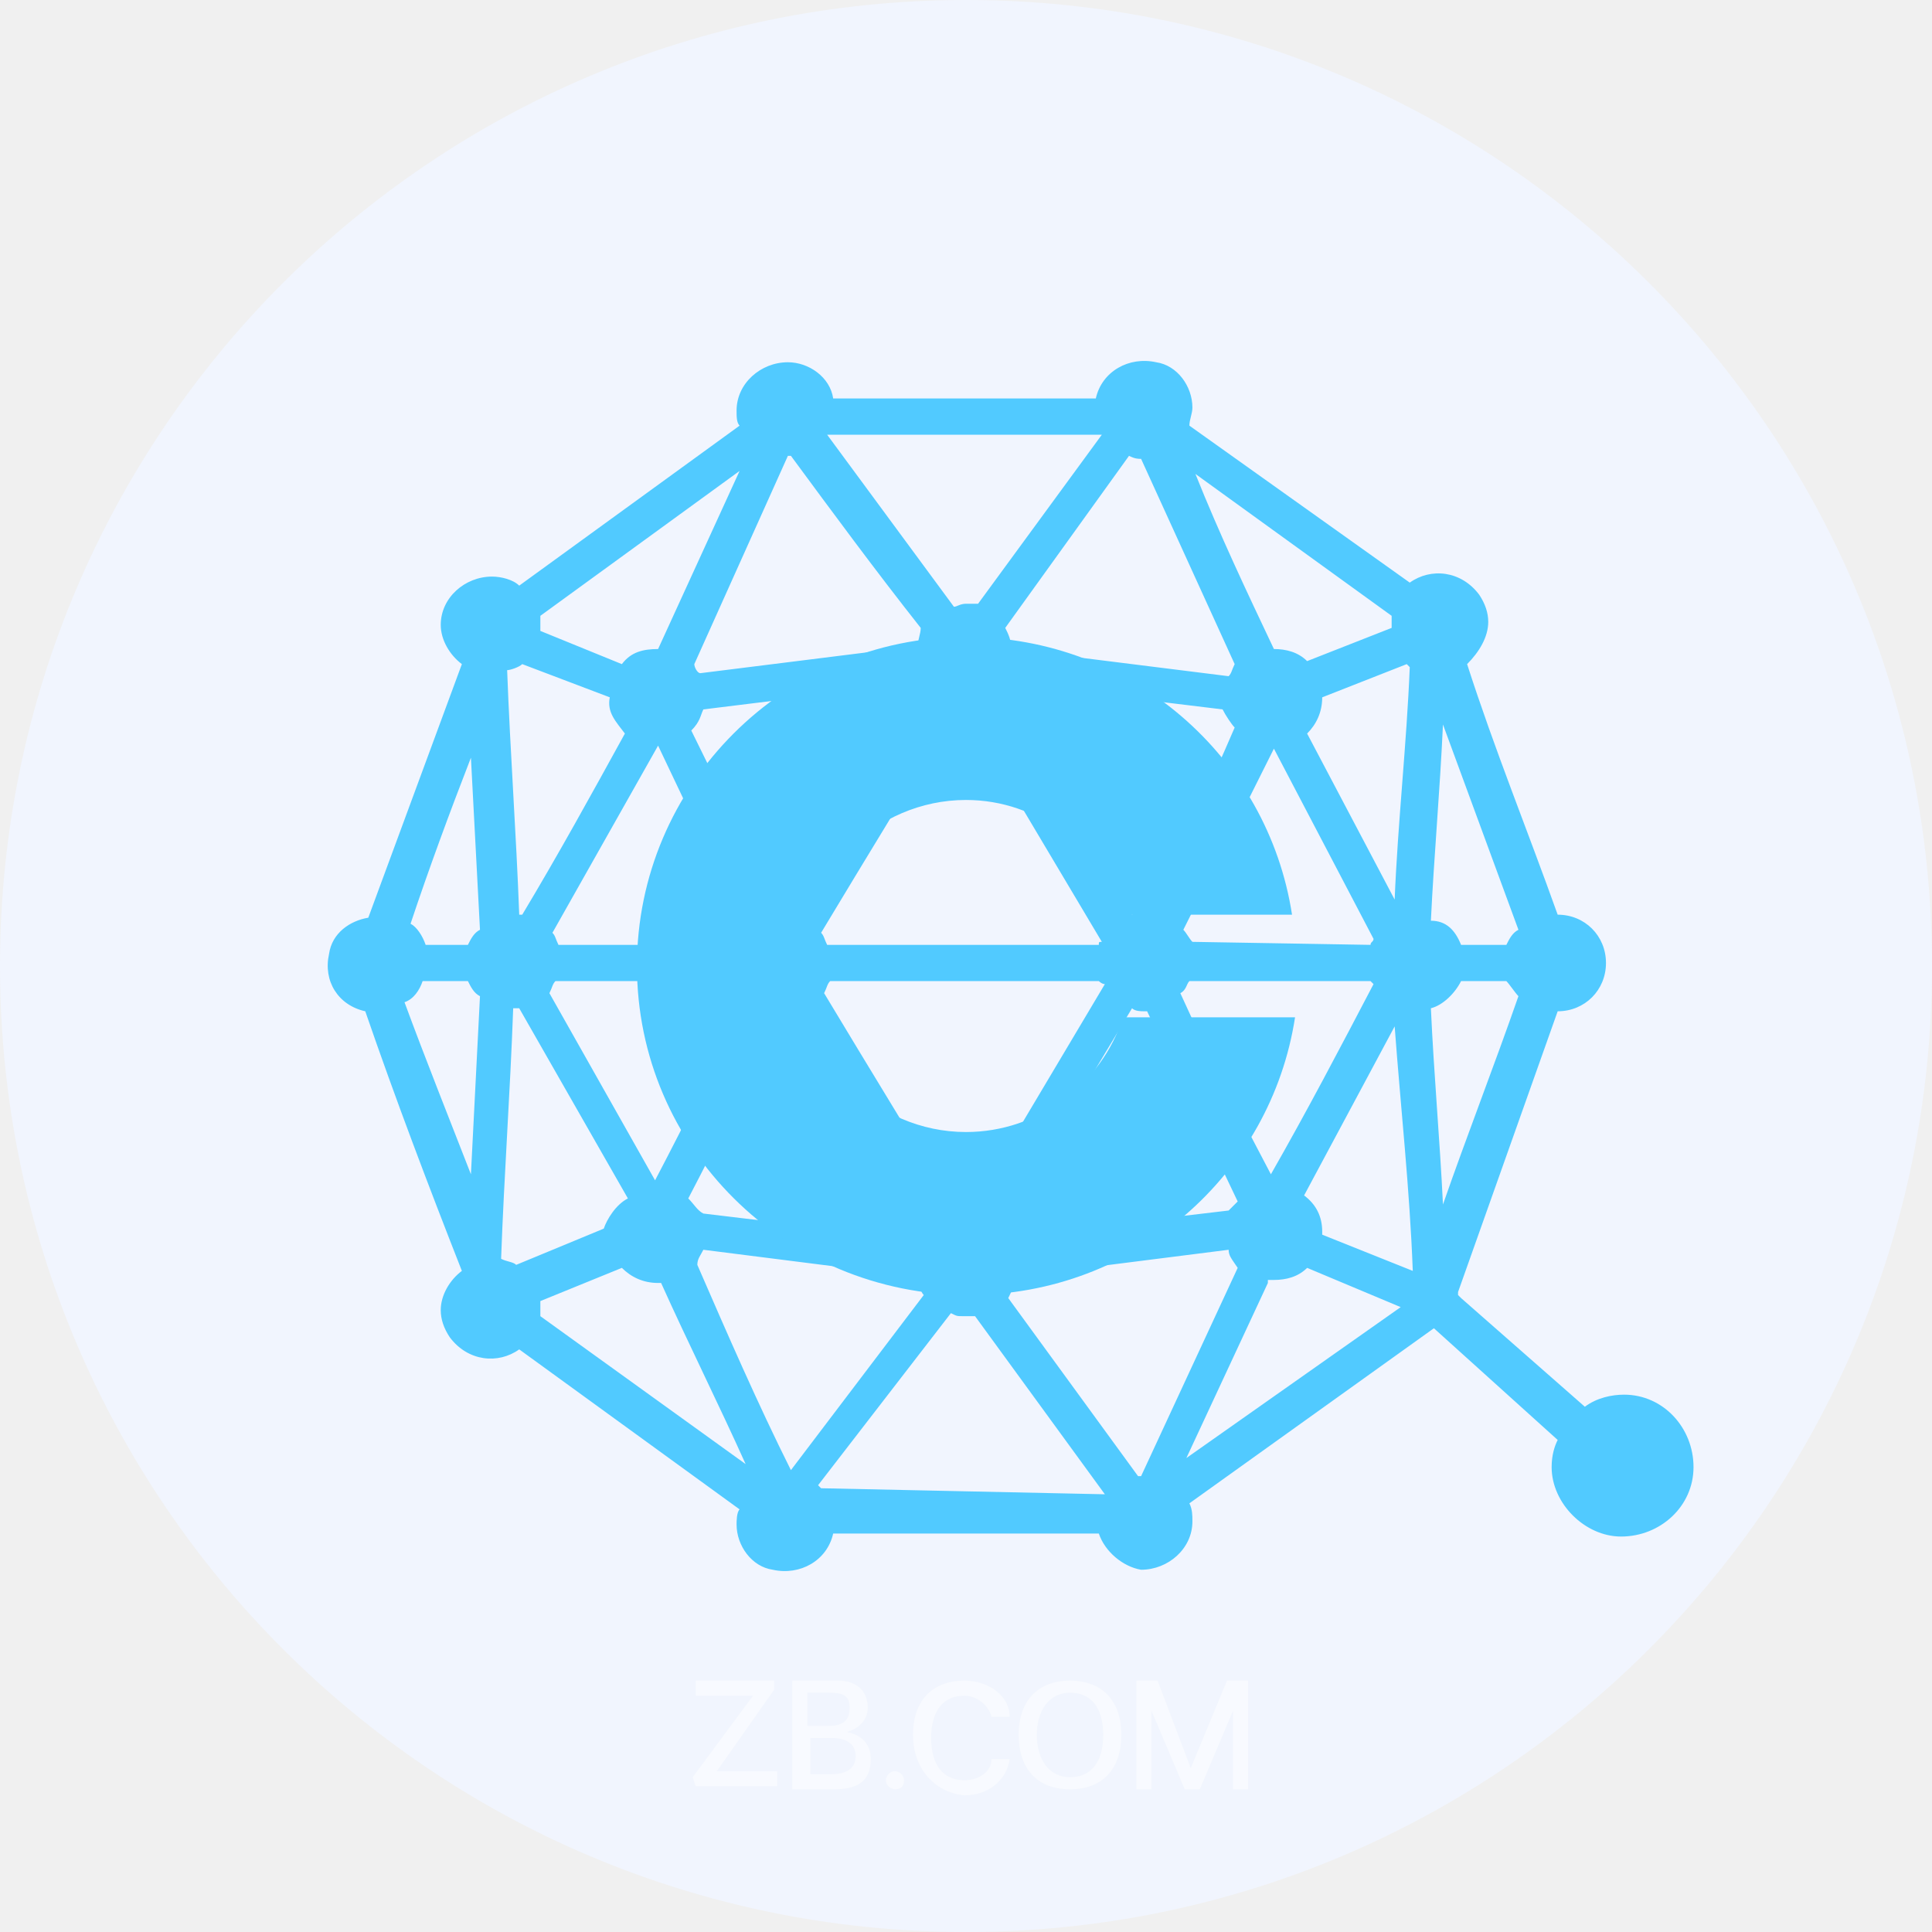
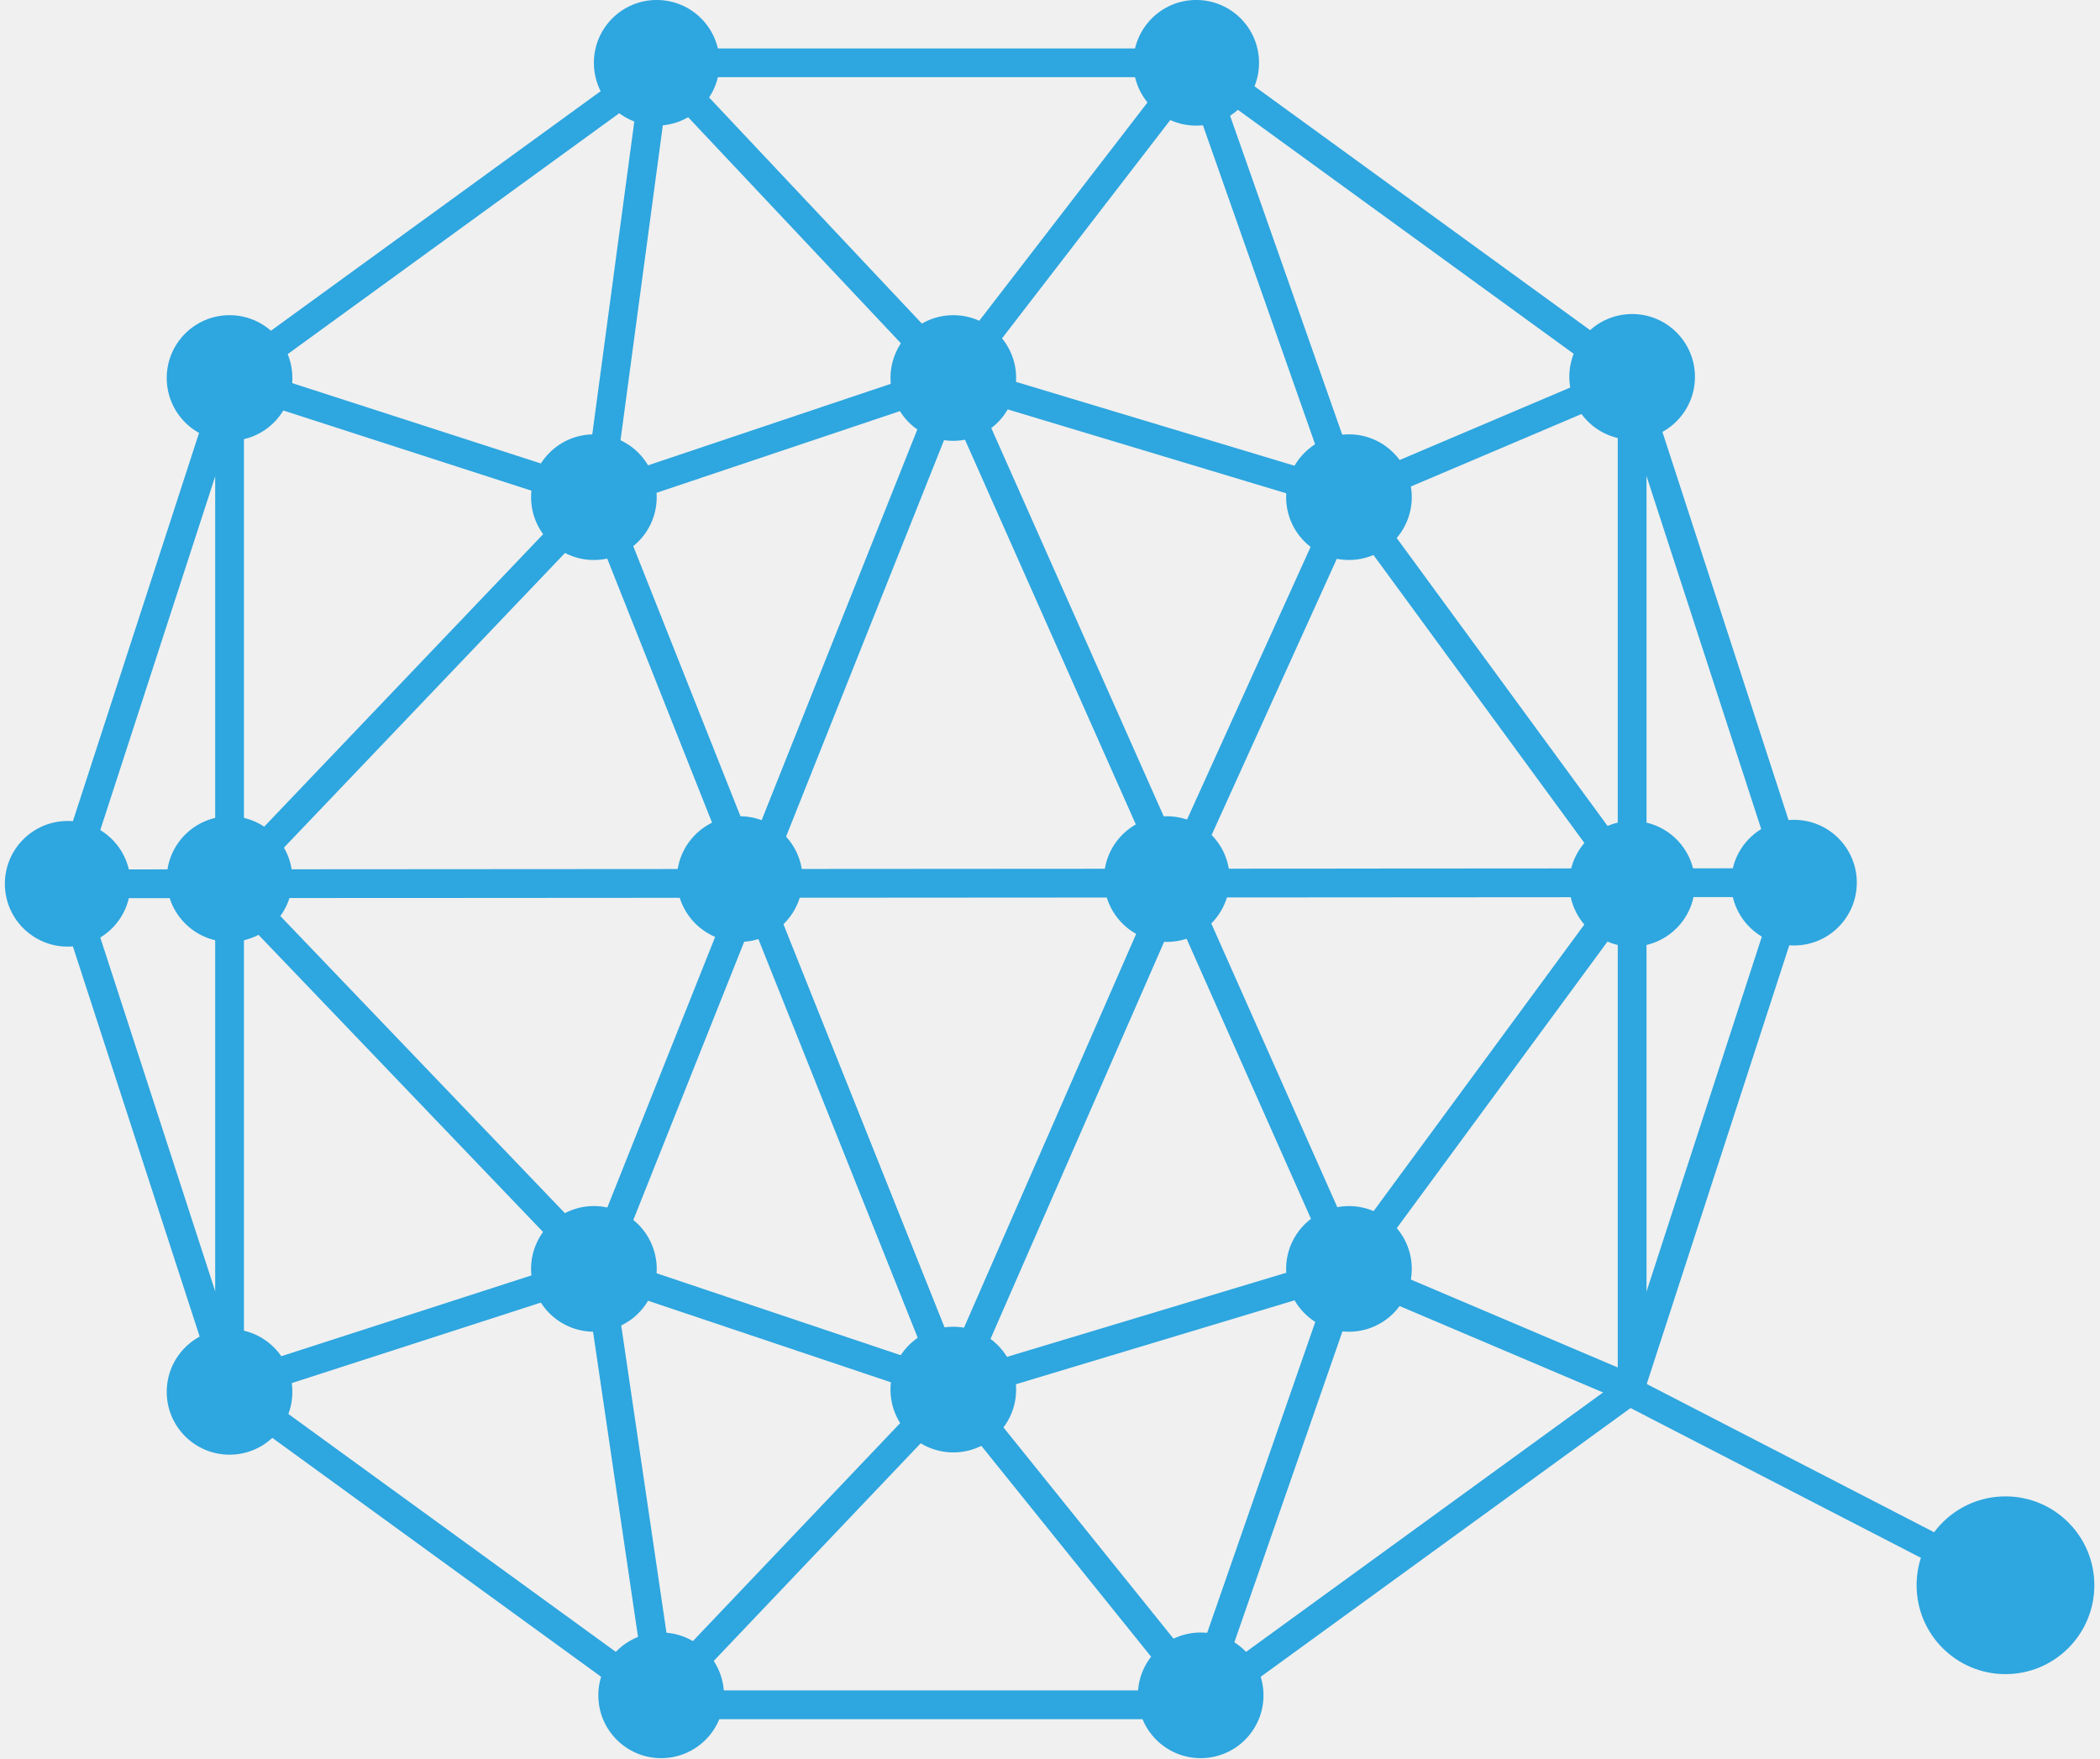
- <svg xmlns="http://www.w3.org/2000/svg" version="1.1" id="图层_1" x="0px" y="0px" viewBox="0 0 64 64" style="enable-background:new 0 0 64 64;" xml:space="preserve">
-   <style type="text/css">
- 	.st0{fill:#F1F5FE;}
- 	.st1{fill:#51CAFF;}
- 	.st2{opacity:0.5;}
- 	.st3{fill:#FFFFFF;}
- </style>
-   <g id="Page-1">
-     <g id="Artboard" transform="translate(-977, -282)">
-       <g id="QC" transform="translate(977, 282)">
-         <circle id="Oval" class="st0" cx="32" cy="32" r="32" />
-         <path id="path-1" class="st1" d="M40.7,41.4l-7.1,0.9c0,0.3-0.1,0.5-0.2,0.7l4.3,5.9h0.1l3.2-6.9C40.8,41.7,40.7,41.6,40.7,41.4z      M41,39.8L38,33.5h-0.1c-0.1,0-0.3,0-0.4-0.1l-4.5,7.5l0.1,0.1l7.6-0.9C40.8,40,40.9,39.9,41,39.8z M43.2,39.6     c0.4,0.3,0.6,0.7,0.6,1.2c0,0,0,0,0,0.1l3,1.2c-0.1-2.7-0.4-5.4-0.6-8.1L43.2,39.6z M42,42.5l-2.7,5.8l7.1-5L43.3,42     c-0.3,0.3-0.7,0.4-1.1,0.4H42z M40.7,22.4c0.1-0.1,0.1-0.2,0.2-0.4l-3.1-6.8c-0.1,0-0.2,0-0.4-0.1l-4.1,5.7     c0.1,0.2,0.2,0.4,0.2,0.7L40.7,22.4z M40.9,24.1c-0.1-0.1-0.3-0.4-0.4-0.6l-7.4-0.9L33,22.8l4.5,7.5c0.1-0.1,0.3-0.1,0.4-0.1H38     C39,28.3,40,26.2,40.9,24.1z M43.8,23.1C43.8,23.1,43.8,23.1,43.8,23.1c0,0.5-0.2,0.9-0.5,1.2l2.9,5.5c0.1-2.5,0.4-5.2,0.5-7.7     L46.6,22L43.8,23.1z M42.2,21.5c0.4,0,0.8,0.1,1.1,0.4l2.8-1.1c0-0.1,0-0.1,0-0.2s0-0.1,0-0.2l-6.5-4.7     C40.4,17.7,41.3,19.6,42.2,21.5z M23.3,40.2l7.5,0.9l0.1-0.1l-4.7-7.6H26h-0.1c-1,2.1-2,4.2-3.1,6.3C23,39.9,23.1,40.1,23.3,40.2     z M23.1,41.9c1,2.3,2,4.6,3.1,6.8l4.4-5.8c-0.1-0.1-0.2-0.4-0.2-0.6l-7.1-0.9C23.2,41.6,23.1,41.7,23.1,41.9z M20.8,39.7     l-3.6-6.3H17c-0.1,2.8-0.3,5.5-0.4,8.3c0.2,0.1,0.4,0.1,0.5,0.2l2.9-1.2C20.1,40.4,20.4,39.9,20.8,39.7z M20.6,42l-2.7,1.1     c0,0.1,0,0.2,0,0.3s0,0.1,0,0.2l6.8,4.9c-0.9-2-1.9-4-2.8-6h-0.1C21.3,42.5,20.9,42.3,20.6,42z M23.2,22.3l7.2-0.9     c0-0.2,0.1-0.4,0.1-0.6c-1.5-1.9-2.9-3.8-4.3-5.7c-0.1,0-0.1,0-0.1,0L23,22C23,22.1,23.1,22.3,23.2,22.3z M23.3,23.5     c-0.1,0.2-0.1,0.4-0.4,0.7l3,6.1H26h0.2l4.5-7.6l-0.1-0.1L23.3,23.5z M20.2,23.1L17.3,22c-0.1,0.1-0.4,0.2-0.5,0.2     c0.1,2.7,0.3,5.4,0.4,8.1h0.1c1.2-2,2.3-4,3.4-6C20.4,23.9,20.1,23.6,20.2,23.1z M20.6,22c0.3-0.4,0.7-0.5,1.2-0.5l2.7-5.9     l-6.6,4.8c0,0.1,0,0.1,0,0.2s0,0.2,0,0.3L20.6,22z M36.4,50.8h-8.8c-0.2,0.9-1.1,1.4-2,1.2c-0.7-0.1-1.2-0.8-1.2-1.5     c0-0.1,0-0.4,0.1-0.5l-7.3-5.3c-0.7,0.5-1.7,0.4-2.3-0.4c-0.2-0.3-0.3-0.6-0.3-0.9c0-0.5,0.3-1,0.7-1.3c-1.1-2.8-2.2-5.7-3.2-8.6     c-0.9-0.2-1.4-1-1.2-1.9c0.1-0.7,0.7-1.1,1.3-1.2l3.1-8.4c-0.4-0.3-0.7-0.8-0.7-1.3c0-0.9,0.8-1.6,1.7-1.6c0.3,0,0.7,0.1,0.9,0.3     l7.3-5.3c-0.1-0.1-0.1-0.3-0.1-0.5c0-0.9,0.8-1.6,1.7-1.6c0.7,0,1.4,0.5,1.5,1.2h8.7c0.2-0.9,1.1-1.4,2-1.2     c0.7,0.1,1.2,0.8,1.2,1.5c0,0.2-0.1,0.4-0.1,0.6l7.3,5.2c0.7-0.5,1.7-0.4,2.3,0.4c0.2,0.3,0.3,0.6,0.3,0.9c0,0.5-0.3,1-0.7,1.4     c0.9,2.8,2,5.5,3,8.3c0.9,0,1.6,0.7,1.6,1.6c0,0.9-0.7,1.6-1.6,1.6c-1.1,3.1-2.2,6.2-3.3,9.3c0,0,0,0,0,0.1l0.1,0.1l4.1,3.6     c0.4-0.3,0.9-0.4,1.3-0.4c1.3,0,2.3,1.1,2.3,2.4s-1.1,2.3-2.4,2.3c-1.2,0-2.3-1.1-2.3-2.3c0-0.4,0.1-0.7,0.2-0.9L47.5,44     l-8.1,5.8c0.1,0.2,0.1,0.4,0.1,0.6c0,0.9-0.8,1.6-1.7,1.6C37.2,51.9,36.6,51.4,36.4,50.8z M36.6,49.5l-4.3-5.9     c-0.1,0-0.2,0-0.4,0s-0.2,0-0.4-0.1l-4.4,5.7c0.1,0.1,0.1,0.1,0.1,0.1L36.6,49.5z M31.6,20.1c0.1,0,0.2-0.1,0.4-0.1s0.2,0,0.4,0     l4.1-5.6h-9.1L31.6,20.1z M45.4,32.5h-6c-0.1,0.1-0.1,0.3-0.3,0.4c0.9,2,2,4.1,3,6c1.2-2.1,2.3-4.2,3.4-6.3     C45.5,32.6,45.5,32.6,45.4,32.5z M45.4,31.3c0-0.1,0.1-0.1,0.1-0.2l-3.3-6.3l-3,6c0.1,0.1,0.2,0.3,0.3,0.4L45.4,31.3z M48.4,32.5     c-0.2,0.4-0.6,0.8-1,0.9c0.1,2.2,0.3,4.4,0.4,6.5c0.8-2.3,1.7-4.6,2.5-6.9c-0.1-0.1-0.3-0.4-0.4-0.5H48.4z M48.4,31.3h1.5     c0.1-0.2,0.2-0.4,0.4-0.5l-2.5-6.8c-0.1,2.2-0.3,4.4-0.4,6.5C47.9,30.5,48.2,30.8,48.4,31.3z M36.4,32.5h-8.9     c-0.1,0.1-0.1,0.2-0.2,0.4c1.5,2.5,3.1,5.1,4.6,7.6l4.7-7.9C36.5,32.6,36.4,32.5,36.4,32.5z M36.4,31.3c0-0.1,0-0.1,0.1-0.1     l-4.7-7.9c-1.5,2.5-3.1,5.1-4.6,7.6c0.1,0.1,0.1,0.2,0.2,0.4H36.4z M24.7,32.9c-0.1-0.1-0.2-0.3-0.3-0.4h-6     c-0.1,0.1-0.1,0.2-0.2,0.4l3.5,6.2C22.8,37,23.8,35,24.7,32.9z M24.7,30.8l-2.9-6.1l-3.5,6.2c0.1,0.1,0.1,0.2,0.2,0.4h6     C24.6,31.1,24.7,31,24.7,30.8z M15.5,32.5H14c-0.1,0.3-0.3,0.6-0.6,0.7c0.7,1.9,1.5,3.9,2.2,5.7l0.3-5.9     C15.7,32.9,15.6,32.7,15.5,32.5z M15.5,31.3c0.1-0.2,0.2-0.4,0.4-0.5l-0.3-5.7c-0.7,1.8-1.4,3.7-2,5.5c0.2,0.1,0.4,0.4,0.5,0.7     H15.5z" />
-         <g id="Group" transform="translate(22.54546, 55.27273)" class="st2">
-           <polygon id="Shape" class="st3" points="0.4,3.6 2.4,0.9 2.4,0.9 0.5,0.9 0.5,0.4 3.1,0.4 3.1,0.7 1.2,3.4 1.2,3.4 3.2,3.4       3.2,3.9 0.5,3.9     " />
-           <path id="Shape_1_" class="st3" d="M3.7,4V0.4h1.5c0.7,0,1,0.4,1,0.9c0,0.4-0.3,0.7-0.7,0.8C6,2.2,6.3,2.5,6.3,3      c0,0.7-0.4,1-1.2,1H3.7z M4.2,1.9h0.7c0.5,0,0.7-0.2,0.7-0.6S5.4,0.8,4.9,0.8H4.2V1.9z M5,3.5c0.5,0,0.8-0.2,0.8-0.6      S5.5,2.3,5,2.3H4.3v1.2H5z" />
-           <path id="Shape_2_" class="st3" d="M6.8,3.7c0-0.1,0.1-0.3,0.3-0.3c0.1,0,0.3,0.1,0.3,0.3C7.4,3.9,7.3,4,7.1,4      C7,4,6.8,3.9,6.8,3.7z" />
-           <path id="Shape_3_" class="st3" d="M7.7,2.2c0-1.2,0.7-1.8,1.7-1.8c0.8,0,1.5,0.5,1.5,1.2h-0.6c-0.1-0.4-0.5-0.7-0.9-0.7      c-0.7,0-1.1,0.5-1.1,1.4s0.4,1.4,1.1,1.4c0.5,0,0.9-0.3,0.9-0.7h0.6c-0.1,0.7-0.7,1.2-1.5,1.2C8.4,4.1,7.7,3.3,7.7,2.2z" />
-           <path id="Shape_4_" class="st3" d="M14.6,2.2C14.6,3.3,14,4,12.9,4s-1.7-0.7-1.7-1.8c0-1.2,0.7-1.8,1.7-1.8S14.6,1,14.6,2.2z       M11.8,2.2c0,0.8,0.4,1.4,1.1,1.4c0.7,0,1.1-0.5,1.1-1.4s-0.4-1.4-1.1-1.4C12.2,0.8,11.8,1.4,11.8,2.2z" />
-           <polygon id="Shape_5_" class="st3" points="18.3,4 18.3,1.4 18.3,1.4 17.2,4 16.7,4 15.6,1.4 15.6,1.4 15.6,4 15.1,4 15.1,0.4       15.8,0.4 16.9,3.3 16.9,3.3 18.1,0.4 18.8,0.4 18.8,4     " />
-         </g>
-         <path id="Shape_6_" class="st1" d="M37.2,33.7c-0.7,2.2-2.8,3.8-5.2,3.8c-3,0-5.5-2.5-5.5-5.5s2.5-5.5,5.5-5.5     c2.4,0,4.4,1.6,5.2,3.8h5.6c-0.8-5.2-5.3-9.2-10.8-9.2c-6,0-10.9,4.9-10.9,10.9S26,42.9,32.1,42.9c5.5,0,10-4,10.8-9.2H37.2z" />
+ <svg xmlns="http://www.w3.org/2000/svg" width="215px" height="180px" viewBox="0 0 215 180" version="1.1">
+   <defs />
+   <g id="Page-1" stroke="none" stroke-width="1" fill="none" fill-rule="evenodd">
+     <g id="Group-18" transform="translate(-82, -90)">
+       <circle id="Oval-5" cx="179" cy="179" r="179" />
+       <g id="QTUM-Copy" transform="translate(82, 89)" fill="#2EA6DF">
+         <path d="M68.476,174.062 L122.14,174.062 L165.553,142.52 L182.136,91.482 L165.553,40.444 L122.14,8.902 L68.476,8.902 L25.062,40.444 L8.479,91.482 L25.062,142.52 L68.476,174.062 Z M123.096,177.007 L67.519,177.007 L67.132,176.727 L22.556,144.339 L5.381,91.482 L22.556,38.625 L67.519,5.957 L123.096,5.957 L168.059,38.625 L185.234,91.482 L168.059,144.339 L123.096,177.007 Z" id="Fill-706" />
+         <path d="M73.666,7.43 C73.666,10.982 70.787,13.861 67.234,13.861 C63.683,13.861 60.803,10.982 60.803,7.43 C60.803,3.878 63.683,0.998 67.234,0.998 C70.787,0.998 73.666,3.878 73.666,7.43" id="Fill-708" />
+         <path d="M128.902,7.43 C128.902,10.982 126.022,13.861 122.47,13.861 C118.919,13.861 116.039,10.982 116.039,7.43 C116.039,3.878 118.919,0.998 122.47,0.998 C126.022,0.998 128.902,3.878 128.902,7.43" id="Fill-710" />
+         <path d="M74.122,174.567 C74.122,178.119 71.243,180.998 67.69,180.998 C64.139,180.998 61.259,178.119 61.259,174.567 C61.259,171.015 64.139,168.135 67.69,168.135 C71.243,168.135 74.122,171.015 74.122,174.567" id="Fill-712" />
+         <path d="M29.933,143.497 C29.933,147.049 27.054,149.928 23.502,149.928 C19.95,149.928 17.07,147.049 17.07,143.497 C17.07,139.945 19.95,137.065 23.502,137.065 C27.054,137.065 29.933,139.945 29.933,143.497" id="Fill-714" />
+         <path d="M13.362,91.482 C13.362,95.034 10.482,97.913 6.93,97.913 C3.379,97.913 0.499,95.034 0.499,91.482 C0.499,87.93 3.379,85.05 6.93,85.05 C10.482,85.05 13.362,87.93 13.362,91.482" id="Fill-716" />
+         <path d="M29.933,39.699 C29.933,43.251 27.054,46.131 23.502,46.131 C19.95,46.131 17.07,43.251 17.07,39.699 C17.07,36.147 19.95,33.268 23.502,33.268 C27.054,33.268 29.933,36.147 29.933,39.699" id="Fill-718" />
+         <path d="M177.239,91.365 C177.239,94.918 180.119,97.796 183.671,97.796 C187.222,97.796 190.102,94.918 190.102,91.365 C190.102,87.814 187.222,84.933 183.671,84.933 C180.119,84.933 177.239,87.814 177.239,91.365" id="Fill-720" />
+         <path d="M160.668,39.582 C160.668,43.134 163.547,46.013 167.1,46.013 C170.651,46.013 173.531,43.134 173.531,39.582 C173.531,36.03 170.651,33.151 167.1,33.151 C163.547,33.151 160.668,36.03 160.668,39.582" id="Fill-722" />
+         <path d="M129.357,174.567 C129.357,178.119 126.478,180.998 122.926,180.998 C119.374,180.998 116.494,178.119 116.494,174.567 C116.494,171.015 119.374,168.135 122.926,168.135 C126.478,168.135 129.357,171.015 129.357,174.567" id="Fill-724" />
+         <path d="M61.268,129.358 L61.727,129.511 L97.626,141.561 L138.193,129.343 L165.627,140.998 L165.627,41.809 L138.193,53.463 L97.626,41.246 L61.268,53.449 L60.806,53.302 L24.975,41.724 L24.975,141.083 L61.268,129.358 Z M168.572,145.45 L138.022,132.472 L97.578,144.654 L61.25,132.458 L22.03,145.132 L22.03,37.675 L61.25,50.349 L97.578,38.153 L98.026,38.29 L138.022,50.335 L168.572,37.357 L168.572,145.45 Z" id="Fill-726" />
+         <polygon id="Fill-728" points="6.931 92.955 6.929 90.01 183.67 89.893 183.672 92.838" />
+         <path d="M99.304,39.905 L120.398,87.401 L136.521,51.829 L121.981,10.478 L99.304,39.905 Z M62.77,51.714 L76.971,87.497 L95.886,40.025 L68.282,10.693 L62.77,51.714 Z M25.539,91.481 L60.739,128.234 L75.384,91.481 L60.738,54.58 L25.539,91.481 Z M78.554,91.481 L97.662,139.29 L118.774,91.003 L97.675,43.494 L78.554,91.481 Z M62.774,131.086 L68.707,171.362 L95.884,142.777 L76.97,95.456 L62.774,131.086 Z M99.309,142.879 L122.407,171.574 L136.525,130.974 L120.394,94.651 L99.309,142.879 Z M66.674,177.773 L59.87,131.588 L21.465,91.485 L59.863,51.229 L66.187,4.167 L97.49,37.432 L122.959,4.381 L139.693,51.969 L121.998,91.005 L139.69,130.842 L123.445,177.561 L97.51,145.343 L66.674,177.773 Z" id="Fill-730" />
+         <polygon id="Fill-732" points="139.294 131.78 136.921 130.036 165.273 91.481 136.919 52.77 139.296 51.029 168.926 91.485" />
+         <path d="M54.372,51.899 C54.372,55.451 57.251,58.331 60.803,58.331 C64.355,58.331 67.234,55.451 67.234,51.899 C67.234,48.347 64.355,45.468 60.803,45.468 C57.251,45.468 54.372,48.347 54.372,51.899" id="Fill-734" />
+         <path d="M91.17,39.699 C91.17,43.251 94.049,46.131 97.601,46.131 C101.153,46.131 104.033,43.251 104.033,39.699 C104.033,36.147 101.153,33.268 97.601,33.268 C94.049,33.268 91.17,36.147 91.17,39.699" id="Fill-736" />
+         <path d="M142.655,47.351 C140.143,44.839 136.071,44.839 133.56,47.351 C131.048,49.863 131.048,53.934 133.56,56.446 C136.071,58.958 140.143,58.958 142.655,56.446 C145.166,53.934 145.166,49.863 142.655,47.351" id="Fill-738" />
+         <path d="M29.933,90.998 C29.933,87.446 27.054,84.567 23.502,84.567 C19.95,84.567 17.07,87.446 17.07,90.998 C17.07,94.55 19.95,97.43 23.502,97.43 C27.054,97.43 29.933,94.55 29.933,90.998" id="Fill-740" />
+         <path d="M82.166,90.998 C82.166,87.446 79.287,84.567 75.735,84.567 C72.183,84.567 69.303,87.446 69.303,90.998 C69.303,94.55 72.183,97.43 75.735,97.43 C79.287,97.43 82.166,94.55 82.166,90.998" id="Fill-742" />
+         <path d="M125.894,90.998 C125.894,87.446 123.015,84.567 119.462,84.567 C115.911,84.567 113.031,87.446 113.031,90.998 C113.031,94.55 115.911,97.43 119.462,97.43 C123.015,97.43 125.894,94.55 125.894,90.998" id="Fill-744" />
+         <path d="M173.53,91.482 C173.53,87.93 170.651,85.05 167.1,85.05 C163.548,85.05 160.667,87.93 160.667,91.482 C160.667,95.034 163.548,97.913 167.1,97.913 C170.651,97.913 173.53,95.034 173.53,91.482" id="Fill-746" />
+         <path d="M144.539,130.907 C144.539,127.356 141.659,124.477 138.107,124.477 C134.556,124.477 131.676,127.356 131.676,130.907 C131.676,134.459 134.556,137.339 138.107,137.339 C141.659,137.339 144.539,134.459 144.539,130.907" id="Fill-748" />
+         <path d="M214.421,163.296 C214.421,158.271 210.347,154.197 205.322,154.197 C200.296,154.197 196.223,158.271 196.223,163.296 C196.223,168.321 200.296,172.395 205.322,172.395 C210.347,172.395 214.421,168.321 214.421,163.296" id="Fill-750" />
+         <path d="M95.098,137.34 C91.826,138.722 90.294,142.496 91.677,145.768 C93.059,149.039 96.832,150.571 100.104,149.189 C103.376,147.806 104.908,144.033 103.525,140.761 C102.143,137.489 98.37,135.958 95.098,137.34" id="Fill-752" />
+         <path d="M58.3,124.983 C55.029,126.365 53.496,130.139 54.88,133.41 C56.261,136.682 60.035,138.214 63.306,136.832 C66.579,135.449 68.111,131.676 66.728,128.404 C65.346,125.132 61.572,123.601 58.3,124.983" id="Fill-754" />
+         <polygon id="Fill-756" points="204.635 164.599 166.131 144.738 167.482 142.12 205.985 161.981" />
      </g>
    </g>
  </g>
</svg>
